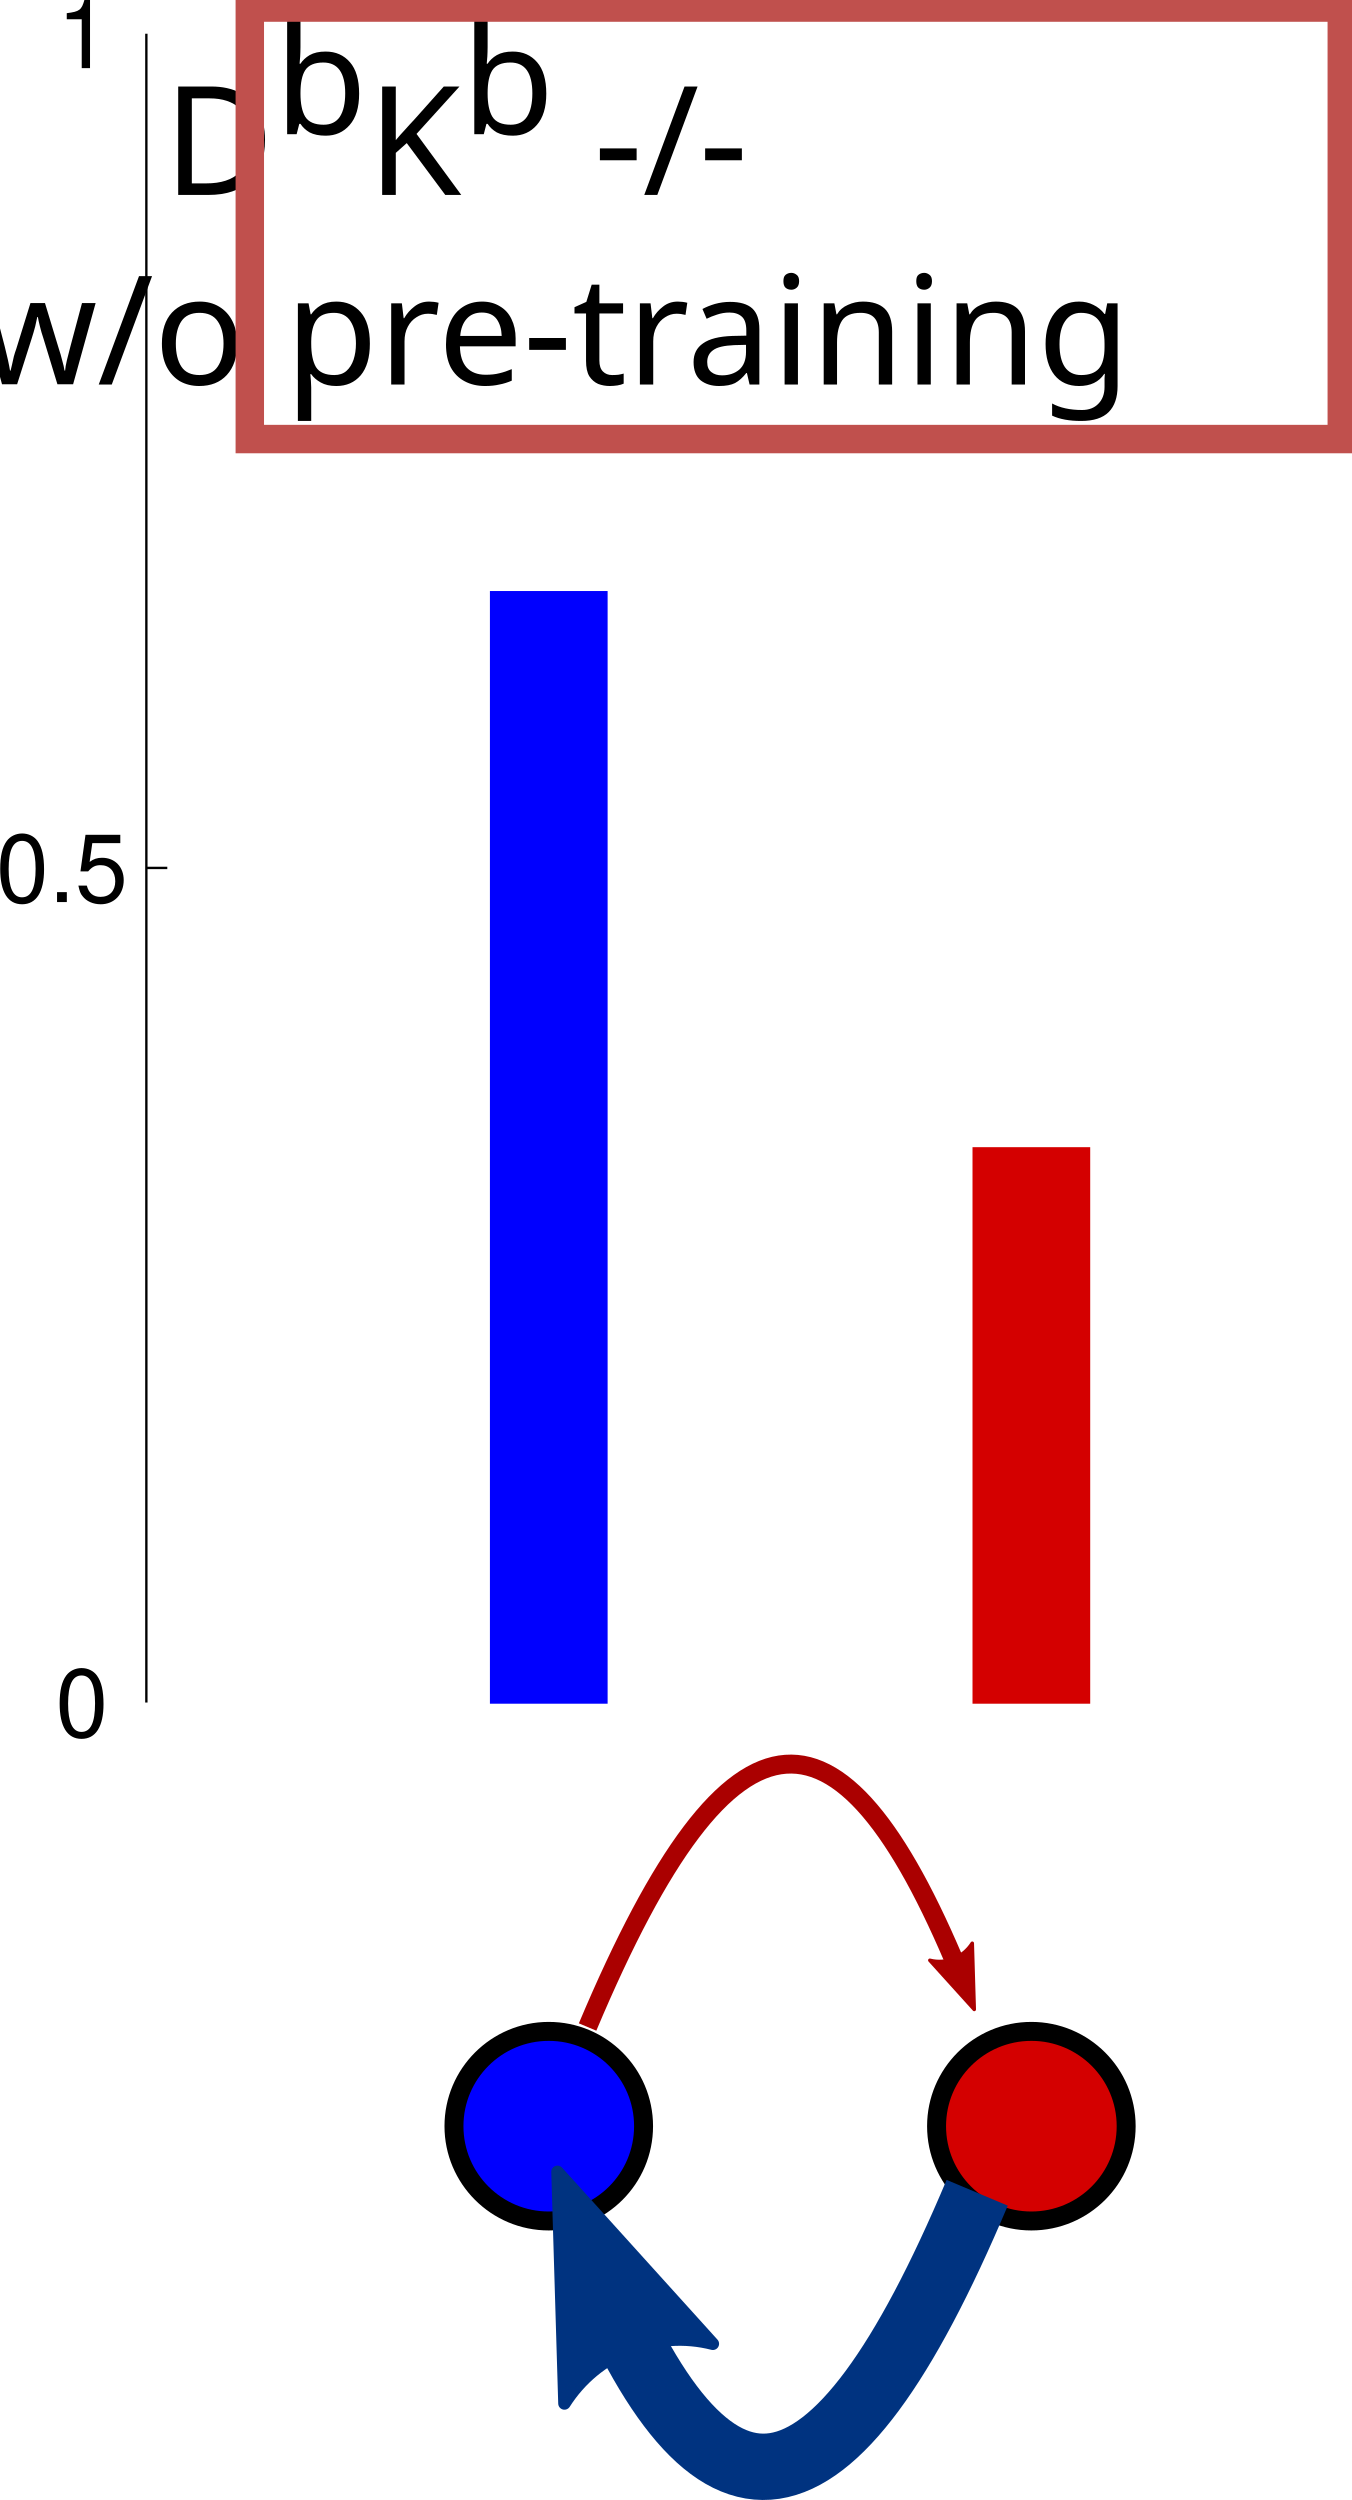
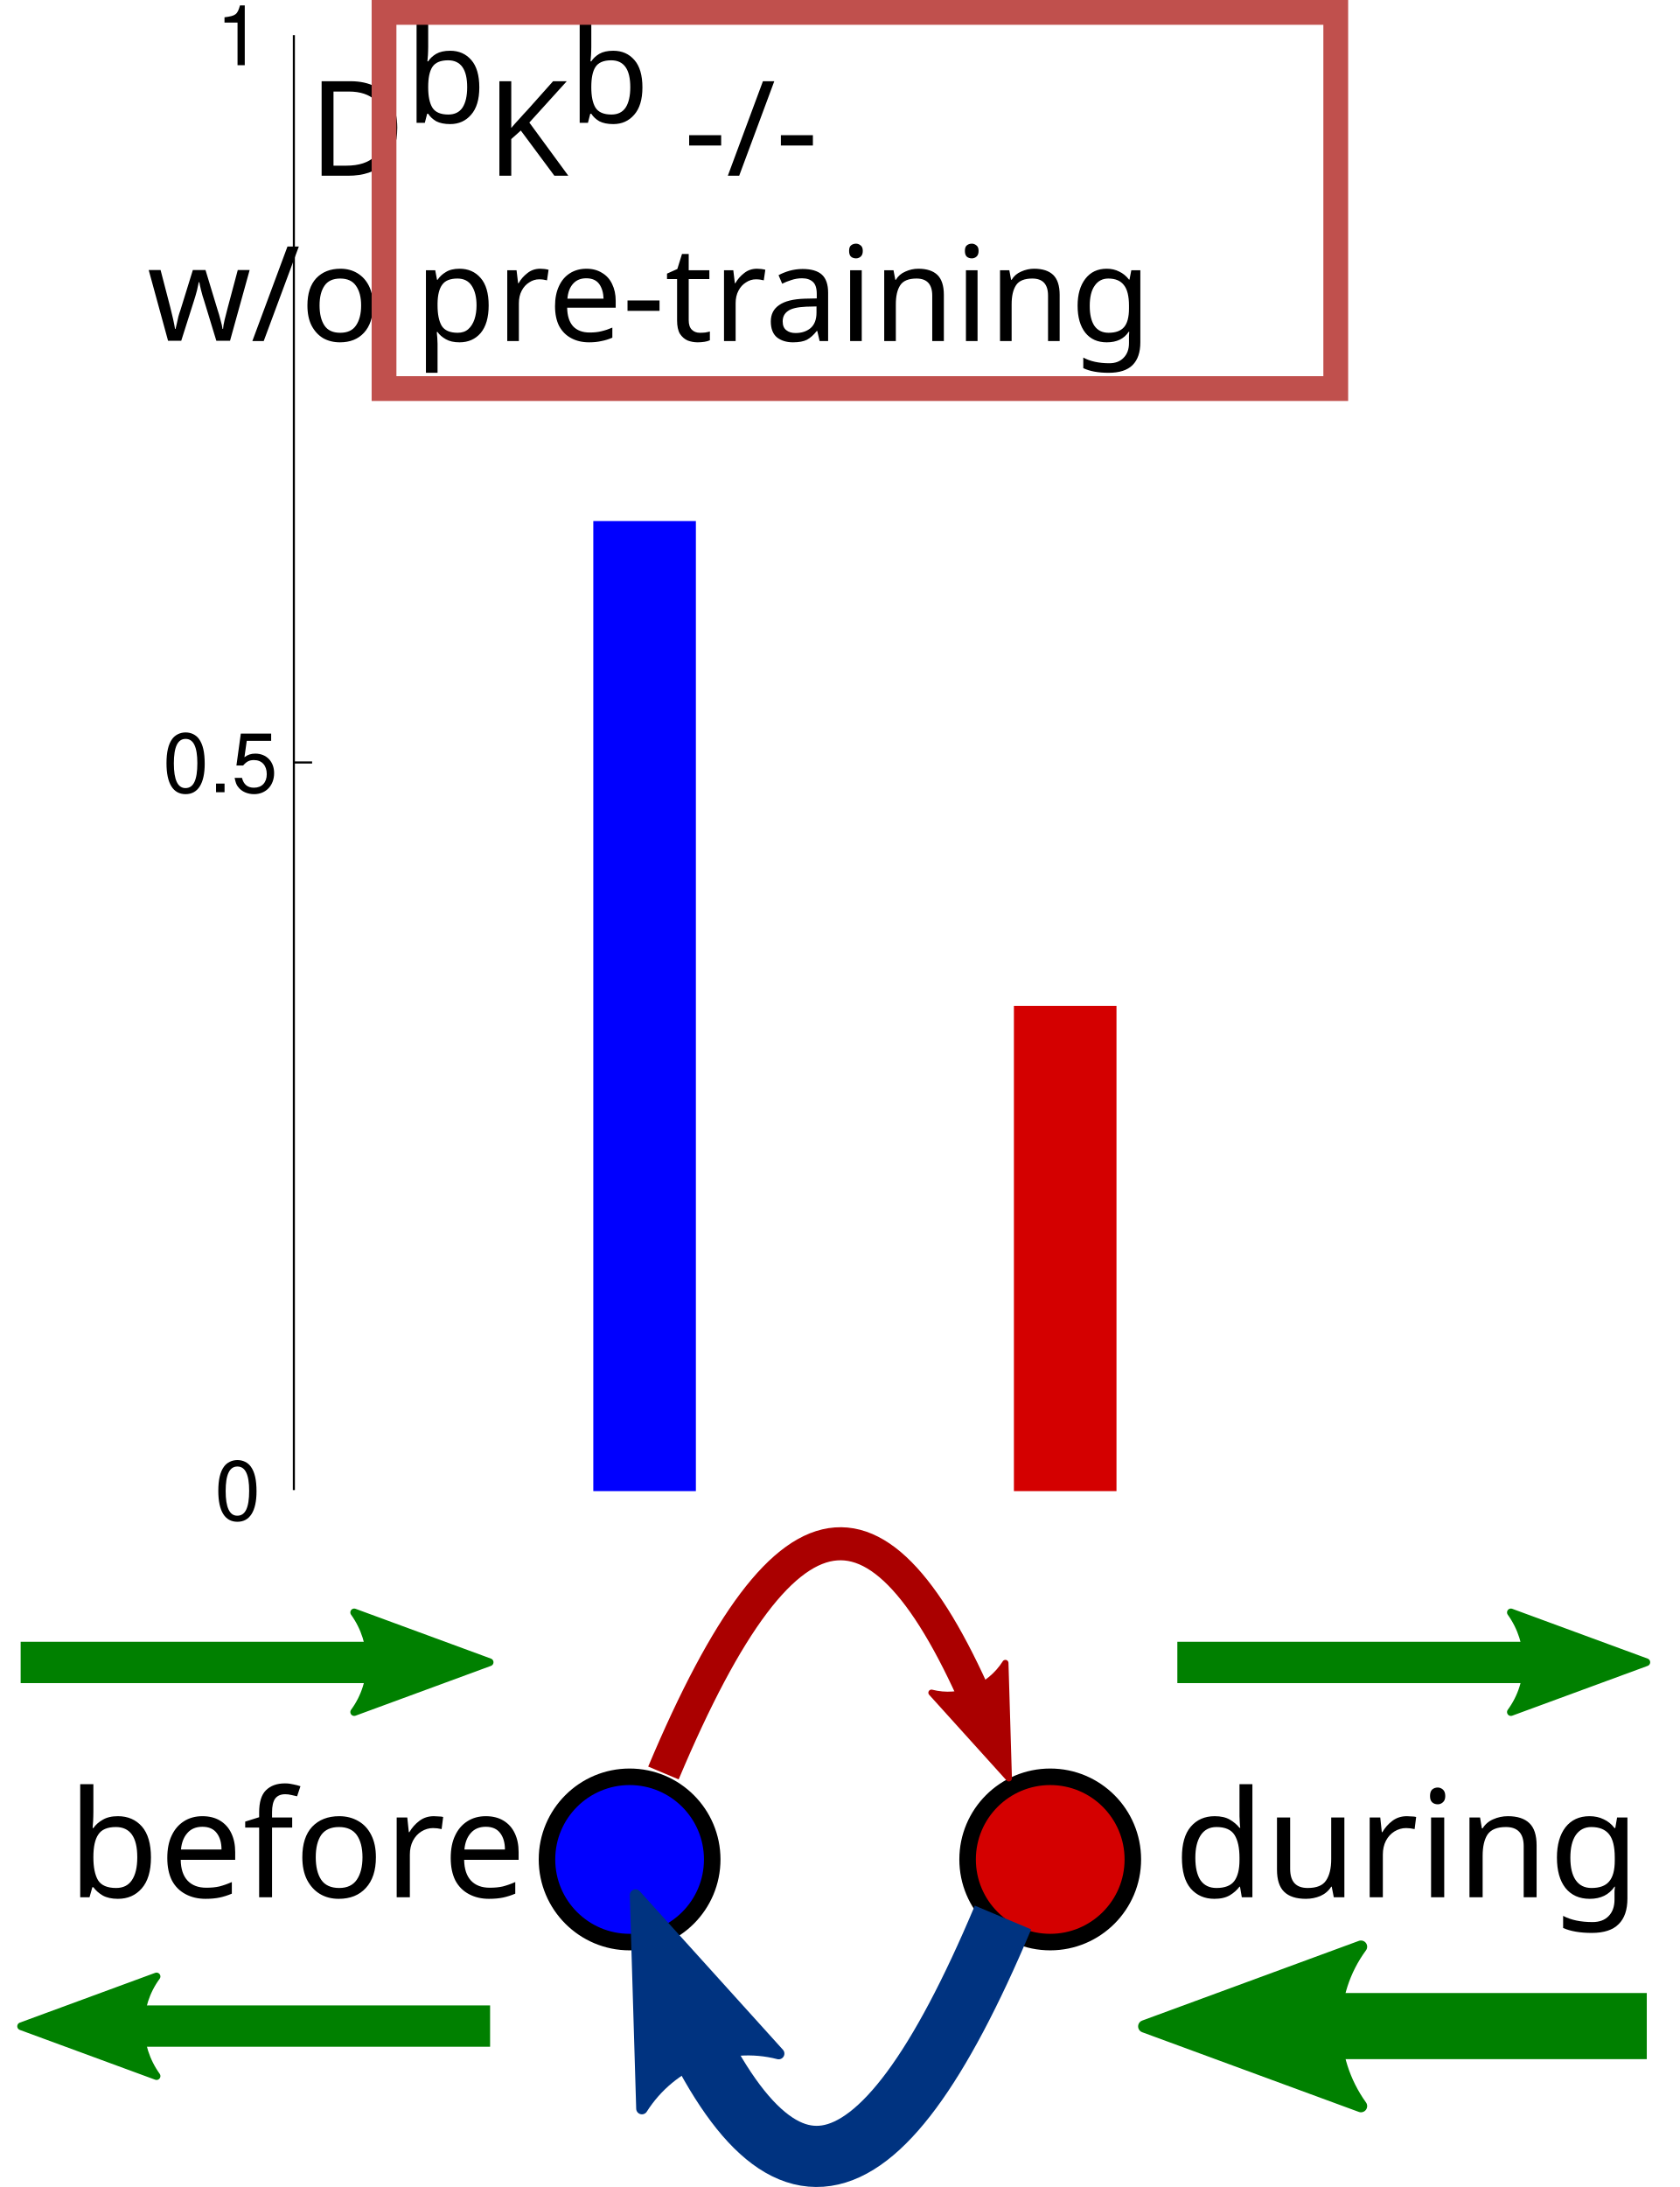
- <svg xmlns="http://www.w3.org/2000/svg" width="71.291" height="131.862" id="svg2" version="1.1">
+ <svg xmlns="http://www.w3.org/2000/svg" width="101.659" height="132.313" id="svg2" version="1.1">
  <defs id="defs4">
    <marker orient="auto" refY="0" refX="0" id="Arrow2Send" style="overflow:visible">
      <path id="path4544" style="font-size:12px;fill-rule:evenodd;stroke-width:0.625;stroke-linejoin:round" d="M 8.719,4.034 -2.207,0.016 8.719,-4.002 c -1.745,2.372 -1.735,5.617 -6e-7,8.035 z" transform="matrix(-0.3,0,0,-0.3,0.69,0)" />
    </marker>
    <marker orient="auto" refY="0" refX="0" id="Arrow2Sstart" style="overflow:visible">
      <path id="path4541" style="font-size:12px;fill-rule:evenodd;stroke-width:0.625;stroke-linejoin:round" d="M 8.719,4.034 -2.207,0.016 8.719,-4.002 c -1.745,2.372 -1.735,5.617 -6e-7,8.035 z" transform="matrix(0.3,0,0,0.3,-0.69,0)" />
    </marker>
    <marker orient="auto" refY="0" refX="0" id="Arrow2Send-4" style="overflow:visible">
      <path id="path4544-5" style="font-size:12px;fill-rule:evenodd;stroke-width:0.625;stroke-linejoin:round" d="M 8.719,4.034 -2.207,0.016 8.719,-4.002 c -1.745,2.372 -1.735,5.617 -6e-7,8.035 z" transform="matrix(-0.3,0,0,-0.3,0.69,0)" />
    </marker>
    <marker orient="auto" refY="0" refX="0" id="Arrow2Send-3" style="overflow:visible">
      <path id="path4544-52" style="font-size:12px;fill-rule:evenodd;stroke-width:0.625;stroke-linejoin:round" d="M 8.719,4.034 -2.207,0.016 8.719,-4.002 c -1.745,2.372 -1.735,5.617 -6e-7,8.035 z" transform="matrix(-0.3,0,0,-0.3,0.69,0)" />
    </marker>
    <marker orient="auto" refY="0" refX="0" id="Arrow2Send-9" style="overflow:visible">
      <path id="path4544-4" style="font-size:12px;fill-rule:evenodd;stroke-width:0.625;stroke-linejoin:round" d="M 8.719,4.034 -2.207,0.016 8.719,-4.002 c -1.745,2.372 -1.735,5.617 -6e-7,8.035 z" transform="matrix(-0.3,0,0,-0.3,0.69,0)" />
    </marker>
    <marker orient="auto" refY="0" refX="0" id="Arrow2Send-0" style="overflow:visible">
      <path id="path4544-59" style="font-size:12px;fill-rule:evenodd;stroke-width:0.625;stroke-linejoin:round" d="M 8.719,4.034 -2.207,0.016 8.719,-4.002 c -1.745,2.372 -1.735,5.617 -6e-7,8.035 z" transform="matrix(-0.3,0,0,-0.3,0.69,0)" />
    </marker>
    <marker orient="auto" refY="0" refX="0" id="Arrow2Send-6" style="overflow:visible">
      <path id="path4544-594" style="font-size:12px;fill-rule:evenodd;stroke-width:0.625;stroke-linejoin:round" d="M 8.719,4.034 -2.207,0.016 8.719,-4.002 c -1.745,2.372 -1.735,5.617 -6e-7,8.035 z" transform="matrix(-0.3,0,0,-0.3,0.69,0)" />
    </marker>
    <marker orient="auto" refY="0" refX="0" id="Arrow2Send-43" style="overflow:visible">
      <path id="path4544-54" style="font-size:12px;fill-rule:evenodd;stroke-width:0.625;stroke-linejoin:round" d="M 8.719,4.034 -2.207,0.016 8.719,-4.002 c -1.745,2.372 -1.735,5.617 -6e-7,8.035 z" transform="matrix(-0.3,0,0,-0.3,0.69,0)" />
    </marker>
    <marker orient="auto" refY="0" refX="0" id="Arrow2Send-41" style="overflow:visible">
      <path id="path4544-6" style="font-size:12px;fill-rule:evenodd;stroke-width:0.625;stroke-linejoin:round" d="M 8.719,4.034 -2.207,0.016 8.719,-4.002 c -1.745,2.372 -1.735,5.617 -6e-7,8.035 z" transform="matrix(-0.3,0,0,-0.3,0.69,0)" />
    </marker>
    <marker orient="auto" refY="0" refX="0" id="Arrow2Send-1" style="overflow:visible">
      <path id="path4544-58" style="font-size:12px;fill-rule:evenodd;stroke-width:0.625;stroke-linejoin:round" d="M 8.719,4.034 -2.207,0.016 8.719,-4.002 c -1.745,2.372 -1.735,5.617 -6e-7,8.035 z" transform="matrix(-0.3,0,0,-0.3,0.69,0)" />
    </marker>
    <marker orient="auto" refY="0" refX="0" id="Arrow2Send-01" style="overflow:visible">
      <path id="path4544-40" style="font-size:12px;fill-rule:evenodd;stroke-width:0.625;stroke-linejoin:round" d="M 8.719,4.034 -2.207,0.016 8.719,-4.002 c -1.745,2.372 -1.735,5.617 -6e-7,8.035 z" transform="matrix(-0.3,0,0,-0.3,0.69,0)" />
    </marker>
    <marker orient="auto" refY="0" refX="0" id="Arrow2Send-91" style="overflow:visible">
      <path id="path4544-7" style="font-size:12px;fill-rule:evenodd;stroke-width:0.625;stroke-linejoin:round" d="M 8.719,4.034 -2.207,0.016 8.719,-4.002 c -1.745,2.372 -1.735,5.617 -6e-7,8.035 z" transform="matrix(-0.3,0,0,-0.3,0.69,0)" />
    </marker>
    <marker orient="auto" refY="0" refX="0" id="Arrow2Send-96" style="overflow:visible">
      <path id="path4544-8" style="font-size:12px;fill-rule:evenodd;stroke-width:0.625;stroke-linejoin:round" d="M 8.719,4.034 -2.207,0.016 8.719,-4.002 c -1.745,2.372 -1.735,5.617 -6e-7,8.035 z" transform="matrix(-0.3,0,0,-0.3,0.69,0)" />
    </marker>
    <marker orient="auto" refY="0" refX="0" id="Arrow2Send-30" style="overflow:visible">
      <path id="path4544-2" style="font-size:12px;fill-rule:evenodd;stroke-width:0.625;stroke-linejoin:round" d="M 8.719,4.034 -2.207,0.016 8.719,-4.002 c -1.745,2.372 -1.735,5.617 -6e-7,8.035 z" transform="matrix(-0.3,0,0,-0.3,0.69,0)" />
    </marker>
    <marker orient="auto" refY="0" refX="0" id="Arrow2Send-92" style="overflow:visible">
      <path id="path4544-24" style="font-size:12px;fill-rule:evenodd;stroke-width:0.625;stroke-linejoin:round" d="M 8.719,4.034 -2.207,0.016 8.719,-4.002 c -1.745,2.372 -1.735,5.617 -6e-7,8.035 z" transform="matrix(-0.3,0,0,-0.3,0.69,0)" />
    </marker>
    <marker orient="auto" refY="0" refX="0" id="Arrow2Send-8" style="overflow:visible">
      <path id="path4544-72" style="font-size:12px;fill-rule:evenodd;stroke-width:0.625;stroke-linejoin:round" d="M 8.719,4.034 -2.207,0.016 8.719,-4.002 c -1.745,2.372 -1.735,5.617 -6e-7,8.035 z" transform="matrix(-0.3,0,0,-0.3,0.69,0)" />
    </marker>
    <marker orient="auto" refY="0" refX="0" id="Arrow2Send-34" style="overflow:visible">
      <path id="path4544-3" style="font-size:12px;fill-rule:evenodd;stroke-width:0.625;stroke-linejoin:round" d="M 8.719,4.034 -2.207,0.016 8.719,-4.002 c -1.745,2.372 -1.735,5.617 -6e-7,8.035 z" transform="matrix(-0.3,0,0,-0.3,0.69,0)" />
    </marker>
    <marker orient="auto" refY="0" refX="0" id="Arrow2Send-32" style="overflow:visible">
      <path id="path4544-76" style="font-size:12px;fill-rule:evenodd;stroke-width:0.625;stroke-linejoin:round" d="M 8.719,4.034 -2.207,0.016 8.719,-4.002 c -1.745,2.372 -1.735,5.617 -6e-7,8.035 z" transform="matrix(-0.3,0,0,-0.3,0.69,0)" />
    </marker>
    <marker orient="auto" refY="0" refX="0" id="Arrow2Send-36" style="overflow:visible">
      <path id="path4544-9" style="font-size:12px;fill-rule:evenodd;stroke-width:0.625;stroke-linejoin:round" d="M 8.719,4.034 -2.207,0.016 8.719,-4.002 c -1.745,2.372 -1.735,5.617 -6e-7,8.035 z" transform="matrix(-0.3,0,0,-0.3,0.69,0)" />
    </marker>
    <marker orient="auto" refY="0" refX="0" id="Arrow2Send-33" style="overflow:visible">
      <path id="path4544-0" style="font-size:12px;fill-rule:evenodd;stroke-width:0.625;stroke-linejoin:round" d="M 8.719,4.034 -2.207,0.016 8.719,-4.002 c -1.745,2.372 -1.735,5.617 -6e-7,8.035 z" transform="matrix(-0.3,0,0,-0.3,0.69,0)" />
    </marker>
    <marker orient="auto" refY="0" refX="0" id="Arrow2Sendu" style="overflow:visible">
      <path id="path3966" style="font-size:12px;fill:#800000;fill-rule:evenodd;stroke:#800000;stroke-width:0.625;stroke-linejoin:round" d="M 8.719,4.034 -2.207,0.016 8.719,-4.002 c -1.745,2.372 -1.735,5.617 -6e-7,8.035 z" transform="matrix(-0.3,0,0,-0.3,0.69,0)" />
    </marker>
    <marker orient="auto" refY="0" refX="0" id="Arrow2SenduU" style="overflow:visible">
      <path id="path4080" style="font-size:12px;fill:#0000aa;fill-rule:evenodd;stroke:#0000aa;stroke-width:0.625;stroke-linejoin:round" d="M 8.719,4.034 -2.207,0.016 8.719,-4.002 c -1.745,2.372 -1.735,5.617 -6e-7,8.035 z" transform="matrix(-0.3,0,0,-0.3,0.69,0)" />
    </marker>
    <marker orient="auto" refY="0" refX="0" id="Arrow2SenduU0" style="overflow:visible">
      <path id="path4195" style="font-size:12px;fill:#003380;fill-rule:evenodd;stroke:#003380;stroke-width:0.625;stroke-linejoin:round" d="M 8.719,4.034 -2.207,0.016 8.719,-4.002 c -1.745,2.372 -1.735,5.617 -6e-7,8.035 z" transform="matrix(-0.3,0,0,-0.3,0.69,0)" />
    </marker>
    <marker orient="auto" refY="0" refX="0" id="Arrow2SenduM" style="overflow:visible">
      <path id="path4314" style="font-size:12px;fill:#aa0000;fill-rule:evenodd;stroke:#aa0000;stroke-width:0.625;stroke-linejoin:round" d="M 8.719,4.034 -2.207,0.016 8.719,-4.002 c -1.745,2.372 -1.735,5.617 -6e-7,8.035 z" transform="matrix(-0.3,0,0,-0.3,0.69,0)" />
    </marker>
+     <marker orient="auto" refY="0" refX="0" id="Arrow2Send-33Jk" style="overflow:visible">
+       <path id="path5285" style="font-size:12px;fill:#008000;fill-rule:evenodd;stroke:#008000;stroke-width:0.625;stroke-linejoin:round" d="M 8.719,4.034 -2.207,0.016 8.719,-4.002 c -1.745,2.372 -1.735,5.617 -6e-7,8.035 z" transform="matrix(-0.3,0,0,-0.3,0.69,0)" />
+     </marker>
+     <marker orient="auto" refY="0" refX="0" id="Arrow2Send-33V0" style="overflow:visible">
+       <path id="path5294" style="font-size:12px;fill:#008000;fill-rule:evenodd;stroke:#008000;stroke-width:0.625;stroke-linejoin:round" d="M 8.719,4.034 -2.207,0.016 8.719,-4.002 c -1.745,2.372 -1.735,5.617 -6e-7,8.035 z" transform="matrix(-0.3,0,0,-0.3,0.69,0)" />
+     </marker>
+     <marker orient="auto" refY="0" refX="0" id="Arrow2Send-33d2" style="overflow:visible">
+       <path id="path5288" style="font-size:12px;fill:#008000;fill-rule:evenodd;stroke:#008000;stroke-width:0.625;stroke-linejoin:round" d="M 8.719,4.034 -2.207,0.016 8.719,-4.002 c -1.745,2.372 -1.735,5.617 -6e-7,8.035 z" transform="matrix(-0.3,0,0,-0.3,0.69,0)" />
+     </marker>
+     <marker orient="auto" refY="0" refX="0" id="Arrow2Send-337r" style="overflow:visible">
+       <path id="path5291" style="font-size:12px;fill:#008000;fill-rule:evenodd;stroke:#008000;stroke-width:0.625;stroke-linejoin:round" d="M 8.719,4.034 -2.207,0.016 8.719,-4.002 c -1.745,2.372 -1.735,5.617 -6e-7,8.035 z" transform="matrix(-0.3,0,0,-0.3,0.69,0)" />
+     </marker>
  </defs>
-   <g id="layer1" transform="translate(-201.5773,-328.7884)">
-     <path transform="matrix(-1,0,0,1,440.9764,93.57143)" style="fill:#d40000;stroke:#000000;stroke-width:1;stroke-linecap:round;stroke-linejoin:round;stroke-miterlimit:4;stroke-dasharray:none;stroke-dashoffset:0" id="path2994-3-2-9" d="m 190,347.362 c 0,2.761 -2.239,5 -5,5 -2.761,0 -5,-2.239 -5,-5 0,-2.761 2.239,-5 5,-5 2.761,0 5,2.239 5,5 z" />
-     <path transform="matrix(-1,0,0,1,415.5218,93.57143)" style="fill:#0000ff;stroke:#000000;stroke-width:1;stroke-linecap:round;stroke-linejoin:round;stroke-miterlimit:4;stroke-dasharray:none;stroke-dashoffset:0" id="path2994-5" d="m 190,347.362 c 0,2.761 -2.239,5 -5,5 -2.761,0 -5,-2.239 -5,-5 0,-2.761 2.239,-5 5,-5 2.761,0 5,2.239 5,5 z" />
-     <path style="fill:none;stroke:#003380;stroke-width:3.5;stroke-linecap:butt;stroke-linejoin:miter;stroke-miterlimit:4;stroke-opacity:1;stroke-dasharray:none;stroke-dashoffset:0;marker-end:url(#Arrow2SenduU0)" d="m 253.119,444.446 c -7.696,18.279 -14.013,19.051 -20.356,3.28" id="path5894-5-1-9" />
+   <g id="layer1" transform="translate(-191.5128,-328.4377)">
    <g transform="matrix(0.5,0,0,-0.5,200.2553,424.8045)" id="g124">
      <text id="text126" transform="matrix(1,0,0,-1,8.5,8.8332)">
        <tspan id="tspan128" y="0" x="0" style="font-size:10px;font-variant:normal;font-weight:normal;writing-mode:lr-tb;fill:#000000;fill-opacity:1;fill-rule:nonzero;stroke:none;font-family:Helvetica;-inkscape-font-specification:Helvetica">0</tspan>
      </text>
    </g>
    <path id="path130" style="fill:none;stroke:#000000;stroke-width:0.125;stroke-linecap:butt;stroke-linejoin:round;stroke-miterlimit:10;stroke-opacity:1;stroke-dasharray:none" d="m 209.297,374.567 1.104,0" />
    <g transform="matrix(0.5,0,0,-0.5,201.2863,468.8254)" id="g134">
      <text id="text136" transform="matrix(1,0,0,-1,0.166797,184.917)">
        <tspan id="tspan138" y="0" x="0 5.56 8.34" style="font-size:10px;font-variant:normal;font-weight:normal;writing-mode:lr-tb;fill:#000000;fill-opacity:1;fill-rule:nonzero;stroke:none;font-family:Helvetica;-inkscape-font-specification:Helvetica">0.5</tspan>
      </text>
    </g>
    <g transform="matrix(0.5,0,0,-0.5,200.3408,512.8407)" id="g144">
      <text id="text146" transform="matrix(1,0,0,-1,8.5,360.917)">
        <tspan id="tspan148" y="0" x="0" style="font-size:10px;font-variant:normal;font-weight:normal;writing-mode:lr-tb;fill:#000000;fill-opacity:1;fill-rule:nonzero;stroke:none;font-family:Helvetica;-inkscape-font-specification:Helvetica">1</tspan>
      </text>
    </g>
    <path id="path156" style="fill:none;stroke:#000000;stroke-width:0.125;stroke-linecap:butt;stroke-linejoin:round;stroke-miterlimit:10;stroke-opacity:1;stroke-dasharray:none" d="m 209.297,418.588 0,-88.021" />
-     <path style="fill:none;stroke:#aa0000;stroke-width:1;stroke-linecap:butt;stroke-linejoin:miter;stroke-miterlimit:4;stroke-opacity:1;stroke-dasharray:none;marker-end:url(#Arrow2SenduM)" d="m 232.569,435.703 c 7.696,-18.279 13.542,-17.952 19.885,-2.18" id="path5894-5-8" />
+     <path transform="matrix(-1,0,0,1,440.0695,93.57143)" style="fill:#d40000;stroke:#000000;stroke-width:1;stroke-linecap:round;stroke-linejoin:round;stroke-miterlimit:4;stroke-dasharray:none;stroke-dashoffset:0" id="path2994-3-2-9" d="m 190,347.362 c 0,2.761 -2.239,5 -5,5 -2.761,0 -5,-2.239 -5,-5 0,-2.761 2.239,-5 5,-5 2.761,0 5,2.239 5,5 z" />
+     <path transform="matrix(-1,0,0,1,414.6149,93.57143)" style="fill:#0000ff;stroke:#000000;stroke-width:1;stroke-linecap:round;stroke-linejoin:round;stroke-miterlimit:4;stroke-dasharray:none;stroke-dashoffset:0" id="path2994-5" d="m 190,347.362 c 0,2.761 -2.239,5 -5,5 -2.761,0 -5,-2.239 -5,-5 0,-2.761 2.239,-5 5,-5 2.761,0 5,2.239 5,5 z" />
+     <path style="fill:none;stroke:#003380;stroke-width:3.7;stroke-linecap:butt;stroke-linejoin:miter;stroke-miterlimit:4;stroke-opacity:1;stroke-dasharray:none;stroke-dashoffset:0;marker-end:url(#Arrow2SenduU0)" d="m 252.212,444.446 c -7.696,18.279 -14.013,19.051 -20.356,3.28" id="path5894-5-1-9" />
+     <path style="fill:none;stroke:#aa0000;stroke-width:2;stroke-linecap:butt;stroke-linejoin:miter;stroke-miterlimit:4;stroke-opacity:1;stroke-dasharray:none;marker-end:url(#Arrow2SenduM)" d="m 231.662,435.703 c 7.696,-18.279 13.542,-17.952 19.885,-2.18" id="path5894-5-8" />
    <text xml:space="preserve" style="font-size:16px;font-style:normal;font-weight:normal;line-height:125%;letter-spacing:0px;word-spacing:0px;fill:#000000;fill-opacity:1;stroke:none;font-family:Sans" x="182.416" y="386.919" id="text3119">
      <tspan id="tspan3121" x="182.416" y="386.919" />
    </text>
    <path d="m 227.418,418.65 6.208,0 0,-58.688 -6.208,0 0,58.688 z" style="fill:#0000ff;fill-opacity:1;fill-rule:evenodd;stroke:none" id="path174" />
    <path d="m 252.872,418.65 6.208,0 0,-29.354 -6.208,0 0,29.354 z" style="fill:#d40000;fill-opacity:1;fill-rule:evenodd;stroke:none" id="path178" />
    <text xml:space="preserve" style="font-size:20px;font-style:normal;font-weight:normal;text-align:center;line-height:125%;letter-spacing:0px;word-spacing:0px;text-anchor:middle;fill:#000000;fill-opacity:1;stroke:none;font-family:Sans" x="243.814" y="339.07" id="text2993-8">
      <tspan id="tspan2995-2" x="243.814" y="339.07" style="font-size:8px;font-weight:normal;-inkscape-font-specification:Sans">D<tspan id="tspan3069" style="font-size:8px;font-weight:normal;baseline-shift:super;-inkscape-font-specification:Sans">b</tspan>K<tspan id="tspan3071" style="font-size:8px;font-weight:normal;baseline-shift:super;-inkscape-font-specification:Sans">b</tspan> -/-</tspan>
      <tspan x="243.814" y="349.07" id="tspan2997-4" style="font-size:8px;font-weight:normal;-inkscape-font-specification:Sans">w/o pre-training</tspan>
    </text>
-     <rect style="fill:none;stroke:#c0504d;stroke-opacity:1;stroke-width:1.5;stroke-miterlimit:4;stroke-dasharray:none" id="rect3057" width="57.596" height="22.759" x="13.176" y="0.399" transform="translate(201.5773,328.7884)" />
+     <rect style="fill:none;stroke:#c0504d;stroke-width:1.5;stroke-miterlimit:4;stroke-opacity:1;stroke-dasharray:none" id="rect3057" width="57.596" height="22.759" x="13.176" y="0.399" transform="translate(201.5773,328.7884)" />
+     <text xml:space="preserve" style="font-size:14px;font-style:normal;font-weight:normal;line-height:125%;letter-spacing:0px;word-spacing:0px;fill:#000000;fill-opacity:1;stroke:none;font-family:Sans" x="195.601" y="443.221" id="text3057">
+       <tspan id="tspan3059" x="195.601" y="443.221" style="font-size:9px">before</tspan>
+     </text>
+     <text xml:space="preserve" style="font-size:14px;font-style:normal;font-weight:normal;line-height:125%;letter-spacing:0px;word-spacing:0px;fill:#000000;fill-opacity:1;stroke:none;font-family:Sans" x="262.539" y="443.221" id="text3057-1">
+       <tspan id="tspan3059-7" x="262.539" y="443.221" style="font-size:9px">during</tspan>
+     </text>
+     <path style="fill:#ff9955;stroke:#008000;stroke-width:2.5;stroke-linecap:butt;stroke-linejoin:miter;stroke-miterlimit:4;stroke-opacity:1;stroke-dasharray:none;marker-end:url(#Arrow2Send-337r)" d="m 192.763,429.015 25,0" id="path3082" />
+     <path style="fill:#ff9955;stroke:#008000;stroke-width:2.5;stroke-linecap:butt;stroke-linejoin:miter;stroke-miterlimit:4;stroke-opacity:1;stroke-dasharray:none;marker-end:url(#Arrow2Send-33d2)" d="m 221.172,451.015 -25,0" id="path3082-9" />
+     <path style="fill:#ff9955;stroke:#008000;stroke-width:2.5;stroke-linecap:butt;stroke-linejoin:miter;stroke-miterlimit:4;stroke-opacity:1;stroke-dasharray:none;marker-end:url(#Arrow2Send-33V0)" d="m 262.763,429.015 25,0" id="path3082-2" />
+     <path style="fill:#ff9955;stroke:#008000;stroke-width:4;stroke-linecap:butt;stroke-linejoin:miter;stroke-miterlimit:4;stroke-opacity:1;stroke-dasharray:none;marker-end:url(#Arrow2Send-33Jk)" d="m 291.172,451.015 -25,0" id="path3082-9-4" />
  </g>
</svg>
